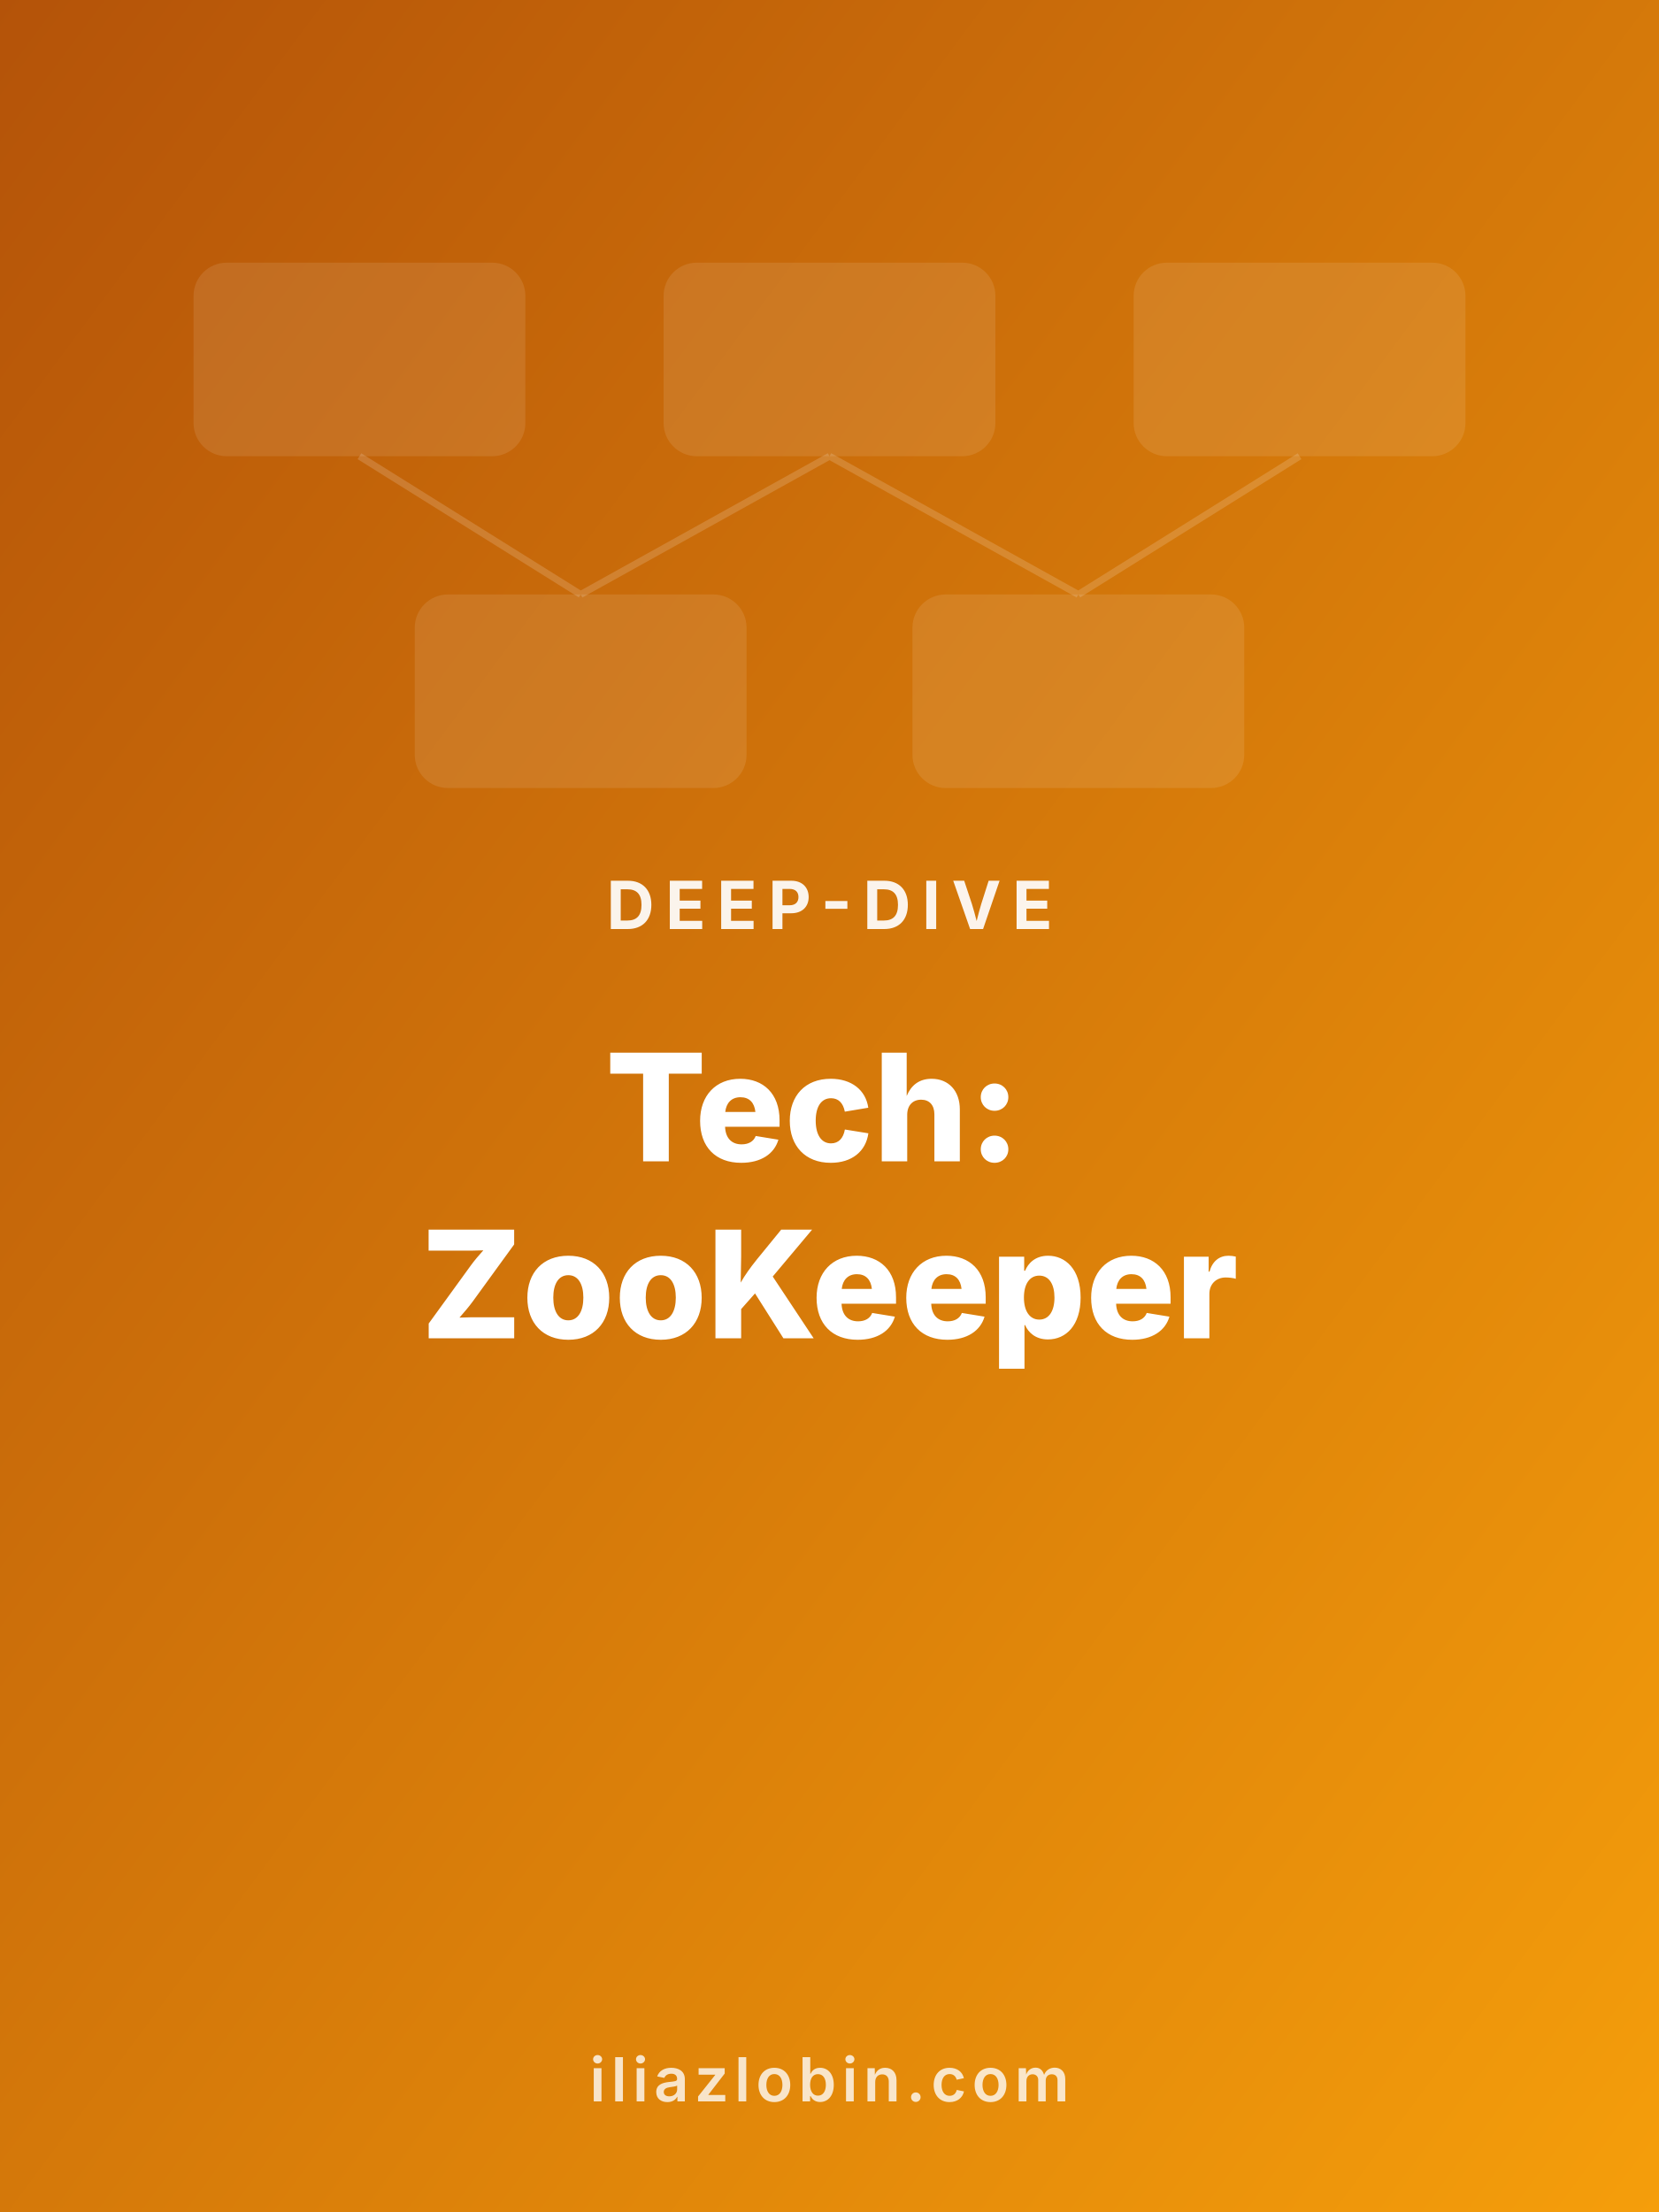
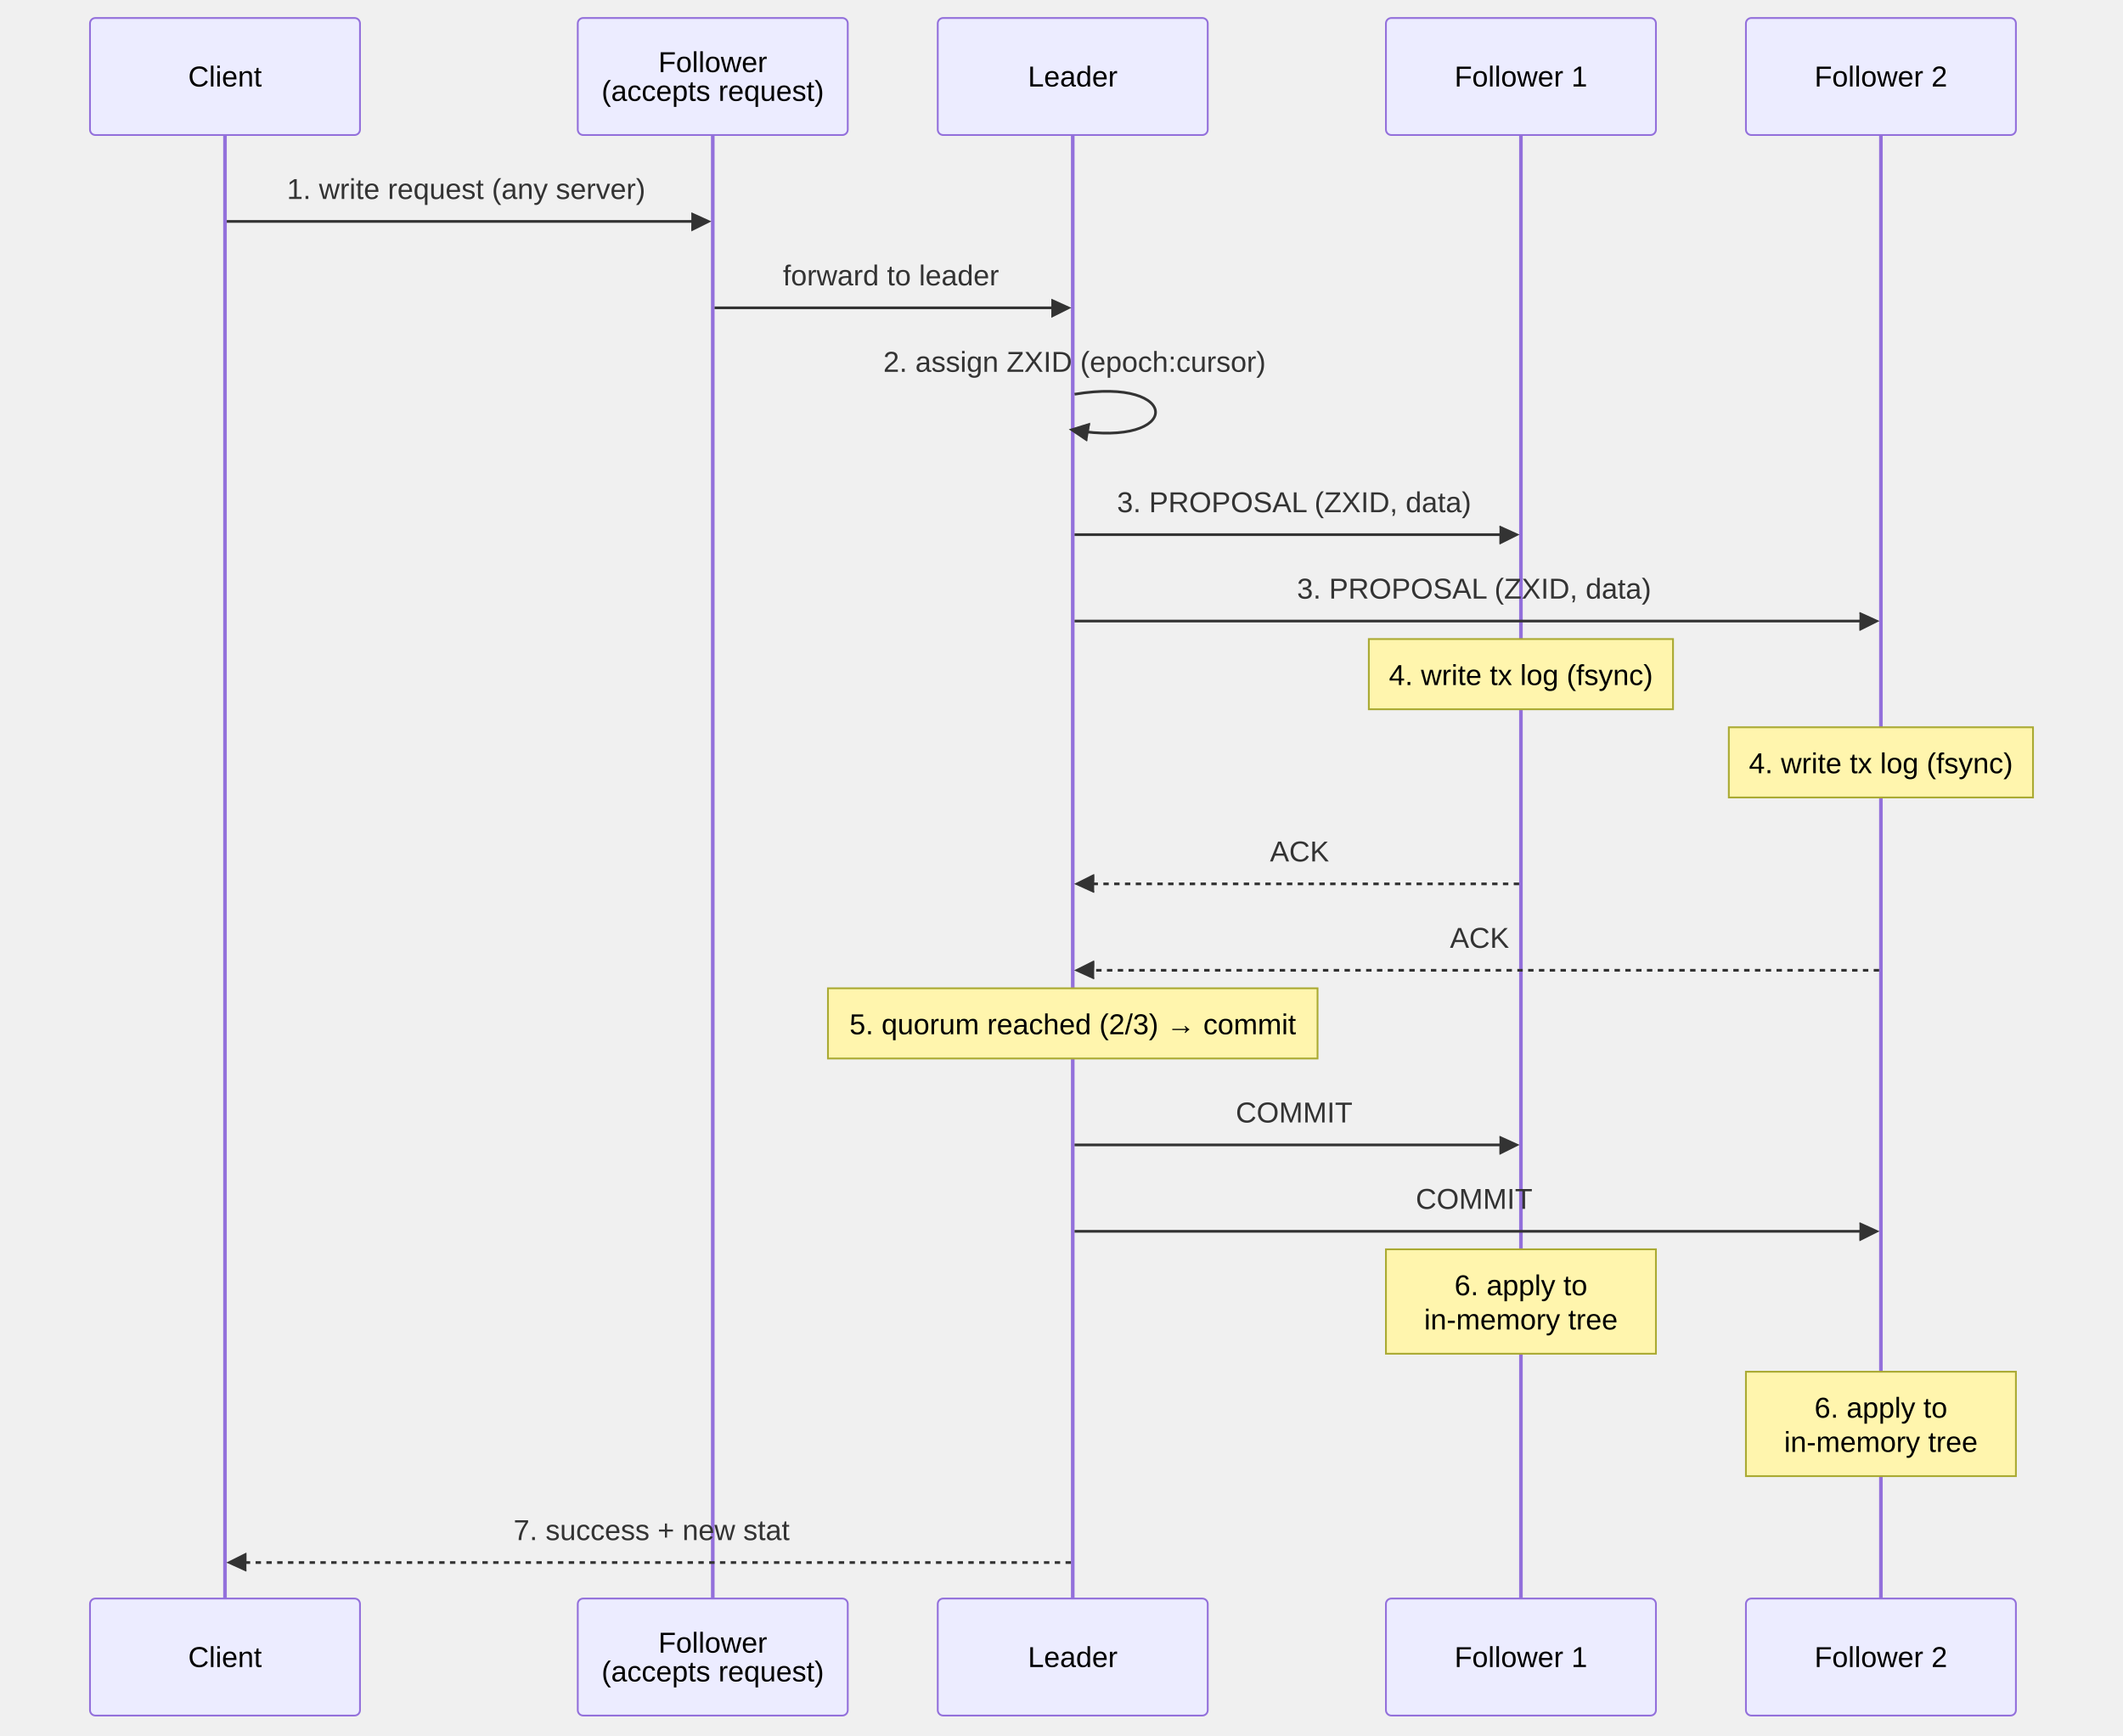
- <svg xmlns="http://www.w3.org/2000/svg" width="600" height="800" viewBox="0 0 600 800" role="img" aria-label="Tech: ZooKeeper">
+ <svg xmlns="http://www.w3.org/2000/svg" id="container" width="1179.5" height="964" viewBox="-50 -10 1179.5 964" role="graphics-document document" aria-roledescription="sequence">
+   <g>
+     <rect x="920" y="878" fill="#eaeaea" stroke="#666" width="150" height="65" name="F2" rx="3" ry="3" class="actor actor-bottom" />
+     <text x="995" y="910.5" dominant-baseline="central" alignment-baseline="central" class="actor actor-box" style="text-anchor: middle; font-size: 16px; font-weight: 400;">
+       <tspan x="995" dy="0">Follower 2</tspan>
+     </text>
+   </g>
+   <g>
+     <rect x="720" y="878" fill="#eaeaea" stroke="#666" width="150" height="65" name="F1" rx="3" ry="3" class="actor actor-bottom" />
+     <text x="795" y="910.5" dominant-baseline="central" alignment-baseline="central" class="actor actor-box" style="text-anchor: middle; font-size: 16px; font-weight: 400;">
+       <tspan x="795" dy="0">Follower 1</tspan>
+     </text>
+   </g>
+   <g>
+     <rect x="471" y="878" fill="#eaeaea" stroke="#666" width="150" height="65" name="L" rx="3" ry="3" class="actor actor-bottom" />
+     <text x="546" y="910.5" dominant-baseline="central" alignment-baseline="central" class="actor actor-box" style="text-anchor: middle; font-size: 16px; font-weight: 400;">
+       <tspan x="546" dy="0">Leader</tspan>
+     </text>
+   </g>
+   <g>
+     <rect x="271" y="878" fill="#eaeaea" stroke="#666" width="150" height="65" name="F" rx="3" ry="3" class="actor actor-bottom" />
+     <text x="346" y="910.5" dominant-baseline="central" alignment-baseline="central" class="actor actor-box" style="text-anchor: middle; font-size: 16px; font-weight: 400;">
+       <tspan x="346" dy="-8">Follower</tspan>
+     </text>
+     <text x="346" y="910.5" dominant-baseline="central" alignment-baseline="central" class="actor actor-box" style="text-anchor: middle; font-size: 16px; font-weight: 400;">
+       <tspan x="346" dy="8">(accepts request)</tspan>
+     </text>
+   </g>
+   <g>
+     <rect x="0" y="878" fill="#eaeaea" stroke="#666" width="150" height="65" name="C" rx="3" ry="3" class="actor actor-bottom" />
+     <text x="75" y="910.5" dominant-baseline="central" alignment-baseline="central" class="actor actor-box" style="text-anchor: middle; font-size: 16px; font-weight: 400;">
+       <tspan x="75" dy="0">Client</tspan>
+     </text>
+   </g>
+   <g>
+     <line id="actor4" x1="995" y1="65" x2="995" y2="878" class="actor-line 200" stroke-width="0.5px" stroke="#999" name="F2" data-et="life-line" data-id="F2" />
+     <g id="root-4" data-et="participant" data-type="participant" data-id="F2">
+       <rect x="920" y="0" fill="#eaeaea" stroke="#666" width="150" height="65" name="F2" rx="3" ry="3" class="actor actor-top" />
+       <text x="995" y="32.5" dominant-baseline="central" alignment-baseline="central" class="actor actor-box" style="text-anchor: middle; font-size: 16px; font-weight: 400;">
+         <tspan x="995" dy="0">Follower 2</tspan>
+       </text>
+     </g>
+   </g>
+   <g>
+     <line id="actor3" x1="795" y1="65" x2="795" y2="878" class="actor-line 200" stroke-width="0.5px" stroke="#999" name="F1" data-et="life-line" data-id="F1" />
+     <g id="root-3" data-et="participant" data-type="participant" data-id="F1">
+       <rect x="720" y="0" fill="#eaeaea" stroke="#666" width="150" height="65" name="F1" rx="3" ry="3" class="actor actor-top" />
+       <text x="795" y="32.5" dominant-baseline="central" alignment-baseline="central" class="actor actor-box" style="text-anchor: middle; font-size: 16px; font-weight: 400;">
+         <tspan x="795" dy="0">Follower 1</tspan>
+       </text>
+     </g>
+   </g>
+   <g>
+     <line id="actor2" x1="546" y1="65" x2="546" y2="878" class="actor-line 200" stroke-width="0.5px" stroke="#999" name="L" data-et="life-line" data-id="L" />
+     <g id="root-2" data-et="participant" data-type="participant" data-id="L">
+       <rect x="471" y="0" fill="#eaeaea" stroke="#666" width="150" height="65" name="L" rx="3" ry="3" class="actor actor-top" />
+       <text x="546" y="32.5" dominant-baseline="central" alignment-baseline="central" class="actor actor-box" style="text-anchor: middle; font-size: 16px; font-weight: 400;">
+         <tspan x="546" dy="0">Leader</tspan>
+       </text>
+     </g>
+   </g>
+   <g>
+     <line id="actor1" x1="346" y1="65" x2="346" y2="878" class="actor-line 200" stroke-width="0.5px" stroke="#999" name="F" data-et="life-line" data-id="F" />
+     <g id="root-1" data-et="participant" data-type="participant" data-id="F">
+       <rect x="271" y="0" fill="#eaeaea" stroke="#666" width="150" height="65" name="F" rx="3" ry="3" class="actor actor-top" />
+       <text x="346" y="32.5" dominant-baseline="central" alignment-baseline="central" class="actor actor-box" style="text-anchor: middle; font-size: 16px; font-weight: 400;">
+         <tspan x="346" dy="-8">Follower</tspan>
+       </text>
+       <text x="346" y="32.5" dominant-baseline="central" alignment-baseline="central" class="actor actor-box" style="text-anchor: middle; font-size: 16px; font-weight: 400;">
+         <tspan x="346" dy="8">(accepts request)</tspan>
+       </text>
+     </g>
+   </g>
+   <g>
+     <line id="actor0" x1="75" y1="65" x2="75" y2="878" class="actor-line 200" stroke-width="0.5px" stroke="#999" name="C" data-et="life-line" data-id="C" />
+     <g id="root-0" data-et="participant" data-type="participant" data-id="C">
+       <rect x="0" y="0" fill="#eaeaea" stroke="#666" width="150" height="65" name="C" rx="3" ry="3" class="actor actor-top" />
+       <text x="75" y="32.5" dominant-baseline="central" alignment-baseline="central" class="actor actor-box" style="text-anchor: middle; font-size: 16px; font-weight: 400;">
+         <tspan x="75" dy="0">Client</tspan>
+       </text>
+     </g>
+   </g>
+   <style>#container{font-family:"trebuchet ms",verdana,arial,sans-serif;font-size:16px;fill:#333;}@keyframes edge-animation-frame{from{stroke-dashoffset:0;}}@keyframes dash{to{stroke-dashoffset:0;}}#container .edge-animation-slow{stroke-dasharray:9,5!important;stroke-dashoffset:900;animation:dash 50s linear infinite;stroke-linecap:round;}#container .edge-animation-fast{stroke-dasharray:9,5!important;stroke-dashoffset:900;animation:dash 20s linear infinite;stroke-linecap:round;}#container .error-icon{fill:#552222;}#container .error-text{fill:#552222;stroke:#552222;}#container .edge-thickness-normal{stroke-width:1px;}#container .edge-thickness-thick{stroke-width:3.5px;}#container .edge-pattern-solid{stroke-dasharray:0;}#container .edge-thickness-invisible{stroke-width:0;fill:none;}#container .edge-pattern-dashed{stroke-dasharray:3;}#container .edge-pattern-dotted{stroke-dasharray:2;}#container .marker{fill:#333333;stroke:#333333;}#container .marker.cross{stroke:#333333;}#container svg{font-family:"trebuchet ms",verdana,arial,sans-serif;font-size:16px;}#container p{margin:0;}#container .actor{stroke:#9370DB;fill:#ECECFF;stroke-width:1;}#container rect.actor.outer-path[data-look="neo"]{filter:drop-shadow(1px 2px 2px rgba(185, 185, 185, 1));}#container rect.note[data-look="neo"]{stroke:#aaaa33;fill:#fff5ad;filter:drop-shadow(1px 2px 2px rgba(185, 185, 185, 1));}#container text.actor&gt;tspan{fill:black;stroke:none;}#container .actor-line{stroke:#9370DB;}#container .innerArc{stroke-width:1.5;stroke-dasharray:none;}#container .messageLine0{stroke-width:1.5;stroke-dasharray:none;stroke:#333;}#container .messageLine1{stroke-width:1.5;stroke-dasharray:2,2;stroke:#333;}#container [id$="-arrowhead"] path{fill:#333;stroke:#333;}#container .sequenceNumber{fill:white;}#container [id$="-sequencenumber"]{fill:#333;}#container [id$="-crosshead"] path{fill:#333;stroke:#333;}#container .messageText{fill:#333;stroke:none;}#container .labelBox{stroke:#9370DB;fill:#ECECFF;filter:none;}#container .labelText,#container .labelText&gt;tspan{fill:black;stroke:none;}#container .loopText,#container .loopText&gt;tspan{fill:black;stroke:none;}#container .sectionTitle,#container .sectionTitle&gt;tspan{fill:black;stroke:none;}#container .loopLine{stroke-width:2px;stroke-dasharray:2,2;stroke:#9370DB;fill:#9370DB;}#container .note{stroke:#aaaa33;fill:#fff5ad;}#container .noteText,#container .noteText&gt;tspan{fill:black;stroke:none;font-weight:normal;}#container .activation0{fill:#f4f4f4;stroke:#666;}#container .activation1{fill:#f4f4f4;stroke:#666;}#container .activation2{fill:#f4f4f4;stroke:#666;}#container .actorPopupMenu{position:absolute;}#container .actorPopupMenuPanel{position:absolute;fill:#ECECFF;box-shadow:0px 8px 16px 0px rgba(0,0,0,0.2);filter:drop-shadow(3px 5px 2px rgb(0 0 0 / 0.4));}#container .actor-man circle,#container line{fill:#ECECFF;stroke-width:2px;}#container g rect.rect{filter:drop-shadow(1px 2px 2px rgba(185, 185, 185, 1));stroke:#9370DB;}#container .node .neo-node{stroke:#9370DB;}#container [data-look="neo"].node rect,#container [data-look="neo"].cluster rect,#container [data-look="neo"].node polygon{stroke:#9370DB;filter:drop-shadow(1px 2px 2px rgba(185, 185, 185, 1));}#container [data-look="neo"].node path{stroke:#9370DB;stroke-width:1px;}#container [data-look="neo"].node .outer-path{filter:drop-shadow(1px 2px 2px rgba(185, 185, 185, 1));}#container [data-look="neo"].node .neo-line path{stroke:#9370DB;filter:none;}#container [data-look="neo"].node circle{stroke:#9370DB;filter:drop-shadow(1px 2px 2px rgba(185, 185, 185, 1));}#container [data-look="neo"].node circle .state-start{fill:#000000;}#container [data-look="neo"].icon-shape .icon{fill:#9370DB;filter:drop-shadow(1px 2px 2px rgba(185, 185, 185, 1));}#container [data-look="neo"].icon-shape .icon-neo path{stroke:#9370DB;filter:drop-shadow(1px 2px 2px rgba(185, 185, 185, 1));}#container :root{--mermaid-font-family:"trebuchet ms",verdana,arial,sans-serif;}</style>
+   <g />
  <defs>
-     <linearGradient id="bg" x1="0" y1="0" x2="1" y2="1">
-       <stop offset="0" stop-color="#b45309" />
-       <stop offset="1" stop-color="#f59e0b" />
-     </linearGradient>
+     <symbol id="container-computer" width="24" height="24">
+       <path transform="scale(.5)" d="M2 2v13h20v-13h-20zm18 11h-16v-9h16v9zm-10.228 6l.466-1h3.524l.467 1h-4.457zm14.228 3h-24l2-6h2.104l-1.33 4h18.45l-1.297-4h2.073l2 6zm-5-10h-14v-7h14v7z" />
+     </symbol>
  </defs>
-   <rect width="600" height="800" fill="url(#bg)" />
-   <rect x="70" y="95" width="120" height="70" rx="12" fill="#ffffff" opacity="0.10" />
-   <rect x="240" y="95" width="120" height="70" rx="12" fill="#ffffff" opacity="0.10" />
-   <rect x="410" y="95" width="120" height="70" rx="12" fill="#ffffff" opacity="0.10" />
-   <rect x="150" y="215" width="120" height="70" rx="12" fill="#ffffff" opacity="0.10" />
-   <rect x="330" y="215" width="120" height="70" rx="12" fill="#ffffff" opacity="0.10" />
-   <g stroke="#ffffff" stroke-width="2.5" opacity="0.16" fill="none">
-     <path d="M130 165 L210 215" />
-     <path d="M300 165 L210 215" />
-     <path d="M300 165 L390 215" />
-     <path d="M470 165 L390 215" />
+   <defs>
+     <symbol id="container-database" fill-rule="evenodd" clip-rule="evenodd">
+       <path transform="scale(.5)" d="M12.258.001l.256.004.255.005.253.008.251.01.249.012.247.015.246.016.242.019.241.02.239.023.236.024.233.027.231.028.229.031.225.032.223.034.22.036.217.038.214.04.211.041.208.043.205.045.201.046.198.048.194.05.191.051.187.053.183.054.18.056.175.057.172.059.168.06.163.061.16.063.155.064.15.066.074.033.073.033.071.034.07.034.069.035.068.035.067.035.066.035.064.036.064.036.062.036.06.036.06.037.058.037.058.037.055.038.055.038.053.038.052.038.051.039.05.039.048.039.047.039.045.04.044.04.043.04.041.04.04.041.039.041.037.041.036.041.034.041.033.042.032.042.03.042.029.042.027.042.026.043.024.043.023.043.021.043.02.043.018.044.017.043.015.044.013.044.012.044.011.045.009.044.007.045.006.045.004.045.002.045.001.045v17l-.001.045-.002.045-.004.045-.006.045-.007.045-.009.044-.011.045-.012.044-.013.044-.015.044-.017.043-.018.044-.02.043-.021.043-.023.043-.024.043-.026.043-.027.042-.029.042-.03.042-.032.042-.033.042-.034.041-.036.041-.037.041-.039.041-.04.041-.041.04-.043.04-.044.04-.045.04-.047.039-.048.039-.05.039-.051.039-.052.038-.053.038-.055.038-.055.038-.058.037-.058.037-.06.037-.06.036-.062.036-.064.036-.064.036-.066.035-.067.035-.068.035-.069.035-.07.034-.071.034-.073.033-.074.033-.15.066-.155.064-.16.063-.163.061-.168.06-.172.059-.175.057-.18.056-.183.054-.187.053-.191.051-.194.05-.198.048-.201.046-.205.045-.208.043-.211.041-.214.04-.217.038-.22.036-.223.034-.225.032-.229.031-.231.028-.233.027-.236.024-.239.023-.241.02-.242.019-.246.016-.247.015-.249.012-.251.01-.253.008-.255.005-.256.004-.258.001-.258-.001-.256-.004-.255-.005-.253-.008-.251-.01-.249-.012-.247-.015-.245-.016-.243-.019-.241-.02-.238-.023-.236-.024-.234-.027-.231-.028-.228-.031-.226-.032-.223-.034-.22-.036-.217-.038-.214-.04-.211-.041-.208-.043-.204-.045-.201-.046-.198-.048-.195-.05-.19-.051-.187-.053-.184-.054-.179-.056-.176-.057-.172-.059-.167-.06-.164-.061-.159-.063-.155-.064-.151-.066-.074-.033-.072-.033-.072-.034-.07-.034-.069-.035-.068-.035-.067-.035-.066-.035-.064-.036-.063-.036-.062-.036-.061-.036-.06-.037-.058-.037-.057-.037-.056-.038-.055-.038-.053-.038-.052-.038-.051-.039-.049-.039-.049-.039-.046-.039-.046-.04-.044-.04-.043-.04-.041-.04-.04-.041-.039-.041-.037-.041-.036-.041-.034-.041-.033-.042-.032-.042-.03-.042-.029-.042-.027-.042-.026-.043-.024-.043-.023-.043-.021-.043-.02-.043-.018-.044-.017-.043-.015-.044-.013-.044-.012-.044-.011-.045-.009-.044-.007-.045-.006-.045-.004-.045-.002-.045-.001-.045v-17l.001-.045.002-.045.004-.045.006-.045.007-.045.009-.044.011-.045.012-.044.013-.044.015-.044.017-.043.018-.044.02-.043.021-.043.023-.043.024-.043.026-.043.027-.042.029-.042.03-.042.032-.042.033-.042.034-.041.036-.041.037-.041.039-.041.04-.041.041-.04.043-.04.044-.04.046-.04.046-.039.049-.039.049-.039.051-.039.052-.038.053-.038.055-.038.056-.038.057-.037.058-.037.06-.037.061-.036.062-.036.063-.036.064-.036.066-.035.067-.035.068-.035.069-.035.07-.034.072-.034.072-.033.074-.033.151-.066.155-.064.159-.063.164-.061.167-.06.172-.059.176-.057.179-.056.184-.054.187-.053.19-.051.195-.05.198-.048.201-.046.204-.045.208-.043.211-.041.214-.04.217-.038.22-.036.223-.034.226-.032.228-.031.231-.028.234-.027.236-.024.238-.023.241-.02.243-.019.245-.016.247-.015.249-.012.251-.01.253-.008.255-.005.256-.004.258-.001.258.001zm-9.258 20.499v.01l.001.021.003.021.004.022.005.021.006.022.007.022.009.023.01.022.011.023.012.023.013.023.015.023.016.024.017.023.018.024.019.024.021.024.022.025.023.024.024.025.052.049.056.05.061.051.066.051.07.051.075.051.079.052.084.052.088.052.092.052.097.052.102.051.105.052.11.052.114.051.119.051.123.051.127.05.131.05.135.05.139.048.144.049.147.047.152.047.155.047.16.045.163.045.167.043.171.043.176.041.178.041.183.039.187.039.19.037.194.035.197.035.202.033.204.031.209.03.212.029.216.027.219.025.222.024.226.021.23.02.233.018.236.016.24.015.243.012.246.01.249.008.253.005.256.004.259.001.26-.001.257-.004.254-.005.25-.008.247-.011.244-.012.241-.014.237-.016.233-.018.231-.021.226-.021.224-.024.22-.026.216-.027.212-.028.21-.031.205-.031.202-.034.198-.034.194-.036.191-.037.187-.039.183-.04.179-.04.175-.042.172-.043.168-.044.163-.045.16-.046.155-.046.152-.047.148-.048.143-.049.139-.049.136-.05.131-.05.126-.05.123-.051.118-.052.114-.051.11-.052.106-.052.101-.052.096-.052.092-.052.088-.053.083-.051.079-.052.074-.052.07-.051.065-.051.06-.051.056-.05.051-.05.023-.024.023-.025.021-.024.02-.024.019-.024.018-.024.017-.024.015-.023.014-.024.013-.023.012-.023.01-.023.01-.022.008-.022.006-.022.006-.022.004-.022.004-.021.001-.021.001-.021v-4.127l-.077.055-.08.053-.083.054-.085.053-.087.052-.09.052-.093.051-.095.05-.097.05-.1.049-.102.049-.105.048-.106.047-.109.047-.111.046-.114.045-.115.045-.118.044-.12.043-.122.042-.124.042-.126.041-.128.04-.13.04-.132.038-.134.038-.135.037-.138.037-.139.035-.142.035-.143.034-.144.033-.147.032-.148.031-.15.03-.151.03-.153.029-.154.027-.156.027-.158.026-.159.025-.161.024-.162.023-.163.022-.165.021-.166.02-.167.019-.169.018-.169.017-.171.016-.173.015-.173.014-.175.013-.175.012-.177.011-.178.01-.179.008-.179.008-.181.006-.182.005-.182.004-.184.003-.184.002h-.37l-.184-.002-.184-.003-.182-.004-.182-.005-.181-.006-.179-.008-.179-.008-.178-.01-.176-.011-.176-.012-.175-.013-.173-.014-.172-.015-.171-.016-.17-.017-.169-.018-.167-.019-.166-.02-.165-.021-.163-.022-.162-.023-.161-.024-.159-.025-.157-.026-.156-.027-.155-.027-.153-.029-.151-.03-.15-.03-.148-.031-.146-.032-.145-.033-.143-.034-.141-.035-.14-.035-.137-.037-.136-.037-.134-.038-.132-.038-.13-.04-.128-.04-.126-.041-.124-.042-.122-.042-.12-.044-.117-.043-.116-.045-.113-.045-.112-.046-.109-.047-.106-.047-.105-.048-.102-.049-.1-.049-.097-.05-.095-.05-.093-.052-.09-.051-.087-.052-.085-.053-.083-.054-.08-.054-.077-.054v4.127zm0-5.654v.011l.001.021.003.021.004.021.005.022.006.022.007.022.009.022.01.022.011.023.012.023.013.023.015.024.016.023.017.024.018.024.019.024.021.024.022.024.023.025.024.024.052.05.056.05.061.05.066.051.07.051.075.052.079.051.084.052.088.052.092.052.097.052.102.052.105.052.11.051.114.051.119.052.123.05.127.051.131.05.135.049.139.049.144.048.147.048.152.047.155.046.16.045.163.045.167.044.171.042.176.042.178.04.183.04.187.038.19.037.194.036.197.034.202.033.204.032.209.03.212.028.216.027.219.025.222.024.226.022.23.02.233.018.236.016.24.014.243.012.246.01.249.008.253.006.256.003.259.001.26-.001.257-.003.254-.006.25-.008.247-.01.244-.012.241-.015.237-.016.233-.018.231-.02.226-.022.224-.024.22-.025.216-.027.212-.029.21-.03.205-.032.202-.033.198-.035.194-.036.191-.037.187-.039.183-.039.179-.041.175-.042.172-.043.168-.044.163-.045.16-.045.155-.047.152-.047.148-.048.143-.048.139-.05.136-.049.131-.05.126-.051.123-.051.118-.051.114-.052.11-.052.106-.052.101-.052.096-.052.092-.052.088-.052.083-.052.079-.052.074-.051.07-.052.065-.051.06-.05.056-.051.051-.049.023-.025.023-.024.021-.025.02-.024.019-.024.018-.024.017-.024.015-.023.014-.023.013-.024.012-.022.01-.023.01-.023.008-.022.006-.022.006-.022.004-.021.004-.022.001-.021.001-.021v-4.139l-.077.054-.08.054-.083.054-.085.052-.087.053-.09.051-.093.051-.095.051-.097.05-.1.049-.102.049-.105.048-.106.047-.109.047-.111.046-.114.045-.115.044-.118.044-.12.044-.122.042-.124.042-.126.041-.128.04-.13.039-.132.039-.134.038-.135.037-.138.036-.139.036-.142.035-.143.033-.144.033-.147.033-.148.031-.15.03-.151.03-.153.028-.154.028-.156.027-.158.026-.159.025-.161.024-.162.023-.163.022-.165.021-.166.02-.167.019-.169.018-.169.017-.171.016-.173.015-.173.014-.175.013-.175.012-.177.011-.178.009-.179.009-.179.007-.181.007-.182.005-.182.004-.184.003-.184.002h-.37l-.184-.002-.184-.003-.182-.004-.182-.005-.181-.007-.179-.007-.179-.009-.178-.009-.176-.011-.176-.012-.175-.013-.173-.014-.172-.015-.171-.016-.17-.017-.169-.018-.167-.019-.166-.02-.165-.021-.163-.022-.162-.023-.161-.024-.159-.025-.157-.026-.156-.027-.155-.028-.153-.028-.151-.03-.15-.03-.148-.031-.146-.033-.145-.033-.143-.033-.141-.035-.14-.036-.137-.036-.136-.037-.134-.038-.132-.039-.13-.039-.128-.04-.126-.041-.124-.042-.122-.043-.12-.043-.117-.044-.116-.044-.113-.046-.112-.046-.109-.046-.106-.047-.105-.048-.102-.049-.1-.049-.097-.05-.095-.051-.093-.051-.09-.051-.087-.053-.085-.052-.083-.054-.08-.054-.077-.054v4.139zm0-5.666v.011l.001.02.003.022.004.021.005.022.006.021.007.022.009.023.01.022.011.023.012.023.013.023.015.023.016.024.017.024.018.023.019.024.021.025.022.024.023.024.024.025.052.05.056.05.061.05.066.051.07.051.075.052.079.051.084.052.088.052.092.052.097.052.102.052.105.051.11.052.114.051.119.051.123.051.127.05.131.05.135.05.139.049.144.048.147.048.152.047.155.046.16.045.163.045.167.043.171.043.176.042.178.04.183.04.187.038.19.037.194.036.197.034.202.033.204.032.209.03.212.028.216.027.219.025.222.024.226.021.23.02.233.018.236.017.24.014.243.012.246.01.249.008.253.006.256.003.259.001.26-.001.257-.003.254-.006.25-.008.247-.01.244-.013.241-.014.237-.016.233-.018.231-.02.226-.022.224-.024.22-.025.216-.027.212-.029.21-.03.205-.032.202-.033.198-.035.194-.036.191-.037.187-.039.183-.039.179-.041.175-.042.172-.043.168-.044.163-.045.16-.045.155-.047.152-.047.148-.048.143-.049.139-.049.136-.049.131-.051.126-.05.123-.051.118-.052.114-.051.11-.052.106-.052.101-.052.096-.052.092-.052.088-.052.083-.052.079-.052.074-.052.07-.051.065-.051.06-.051.056-.05.051-.049.023-.025.023-.025.021-.024.02-.024.019-.024.018-.024.017-.024.015-.023.014-.024.013-.023.012-.023.01-.022.01-.023.008-.022.006-.022.006-.022.004-.022.004-.021.001-.021.001-.021v-4.153l-.077.054-.08.054-.083.053-.085.053-.087.053-.09.051-.093.051-.095.051-.097.05-.1.049-.102.048-.105.048-.106.048-.109.046-.111.046-.114.046-.115.044-.118.044-.12.043-.122.043-.124.042-.126.041-.128.04-.13.039-.132.039-.134.038-.135.037-.138.036-.139.036-.142.034-.143.034-.144.033-.147.032-.148.032-.15.03-.151.03-.153.028-.154.028-.156.027-.158.026-.159.024-.161.024-.162.023-.163.023-.165.021-.166.02-.167.019-.169.018-.169.017-.171.016-.173.015-.173.014-.175.013-.175.012-.177.01-.178.01-.179.009-.179.007-.181.006-.182.006-.182.004-.184.003-.184.001-.185.001-.185-.001-.184-.001-.184-.003-.182-.004-.182-.006-.181-.006-.179-.007-.179-.009-.178-.01-.176-.01-.176-.012-.175-.013-.173-.014-.172-.015-.171-.016-.17-.017-.169-.018-.167-.019-.166-.02-.165-.021-.163-.023-.162-.023-.161-.024-.159-.024-.157-.026-.156-.027-.155-.028-.153-.028-.151-.03-.15-.03-.148-.032-.146-.032-.145-.033-.143-.034-.141-.034-.14-.036-.137-.036-.136-.037-.134-.038-.132-.039-.13-.039-.128-.041-.126-.041-.124-.041-.122-.043-.12-.043-.117-.044-.116-.044-.113-.046-.112-.046-.109-.046-.106-.048-.105-.048-.102-.048-.1-.05-.097-.049-.095-.051-.093-.051-.09-.052-.087-.052-.085-.053-.083-.053-.08-.054-.077-.054v4.153zm8.74-8.179l-.257.004-.254.005-.25.008-.247.011-.244.012-.241.014-.237.016-.233.018-.231.021-.226.022-.224.023-.22.026-.216.027-.212.028-.21.031-.205.032-.202.033-.198.034-.194.036-.191.038-.187.038-.183.04-.179.041-.175.042-.172.043-.168.043-.163.045-.16.046-.155.046-.152.048-.148.048-.143.048-.139.049-.136.05-.131.05-.126.051-.123.051-.118.051-.114.052-.11.052-.106.052-.101.052-.096.052-.092.052-.088.052-.083.052-.079.052-.074.051-.07.052-.065.051-.06.05-.056.05-.051.05-.023.025-.023.024-.021.024-.02.025-.019.024-.018.024-.017.023-.015.024-.014.023-.013.023-.012.023-.01.023-.01.022-.008.022-.006.023-.006.021-.004.022-.004.021-.001.021-.001.021.001.021.001.021.004.021.004.022.006.021.006.023.008.022.01.022.01.023.012.023.013.023.014.023.015.024.017.023.018.024.019.024.02.025.021.024.023.024.023.025.051.05.056.05.06.05.065.051.07.052.074.051.079.052.083.052.088.052.092.052.096.052.101.052.106.052.11.052.114.052.118.051.123.051.126.051.131.05.136.05.139.049.143.048.148.048.152.048.155.046.16.046.163.045.168.043.172.043.175.042.179.041.183.04.187.038.191.038.194.036.198.034.202.033.205.032.21.031.212.028.216.027.22.026.224.023.226.022.231.021.233.018.237.016.241.014.244.012.247.011.25.008.254.005.257.004.26.001.26-.001.257-.004.254-.005.25-.008.247-.011.244-.012.241-.014.237-.016.233-.018.231-.021.226-.022.224-.023.22-.026.216-.027.212-.028.21-.031.205-.032.202-.033.198-.034.194-.036.191-.038.187-.038.183-.04.179-.041.175-.042.172-.043.168-.043.163-.045.16-.046.155-.046.152-.048.148-.048.143-.048.139-.049.136-.05.131-.05.126-.051.123-.051.118-.051.114-.052.11-.052.106-.052.101-.052.096-.052.092-.052.088-.052.083-.052.079-.052.074-.051.07-.052.065-.051.06-.05.056-.05.051-.05.023-.025.023-.024.021-.024.02-.025.019-.024.018-.024.017-.023.015-.024.014-.023.013-.023.012-.023.01-.023.01-.022.008-.022.006-.023.006-.021.004-.022.004-.021.001-.021.001-.021-.001-.021-.001-.021-.004-.021-.004-.022-.006-.021-.006-.023-.008-.022-.01-.022-.01-.023-.012-.023-.013-.023-.014-.023-.015-.024-.017-.023-.018-.024-.019-.024-.02-.025-.021-.024-.023-.024-.023-.025-.051-.05-.056-.05-.06-.05-.065-.051-.07-.052-.074-.051-.079-.052-.083-.052-.088-.052-.092-.052-.096-.052-.101-.052-.106-.052-.11-.052-.114-.052-.118-.051-.123-.051-.126-.051-.131-.05-.136-.05-.139-.049-.143-.048-.148-.048-.152-.048-.155-.046-.16-.046-.163-.045-.168-.043-.172-.043-.175-.042-.179-.041-.183-.04-.187-.038-.191-.038-.194-.036-.198-.034-.202-.033-.205-.032-.21-.031-.212-.028-.216-.027-.22-.026-.224-.023-.226-.022-.231-.021-.233-.018-.237-.016-.241-.014-.244-.012-.247-.011-.25-.008-.254-.005-.257-.004-.26-.001-.26.001z" />
+     </symbol>
+   </defs>
+   <defs>
+     <symbol id="container-clock" width="24" height="24">
+       <path transform="scale(.5)" d="M12 2c5.514 0 10 4.486 10 10s-4.486 10-10 10-10-4.486-10-10 4.486-10 10-10zm0-2c-6.627 0-12 5.373-12 12s5.373 12 12 12 12-5.373 12-12-5.373-12-12-12zm5.848 12.459c.202.038.202.333.001.372-1.907.361-6.045 1.111-6.547 1.111-.719 0-1.301-.582-1.301-1.301 0-.512.77-5.447 1.125-7.445.034-.192.312-.181.343.014l.985 6.238 5.394 1.011z" />
+     </symbol>
+   </defs>
+   <defs>
+     <marker id="container-arrowhead" refX="7.9" refY="5" markerUnits="userSpaceOnUse" markerWidth="12" markerHeight="12" orient="auto-start-reverse">
+       <path d="M -1 0 L 10 5 L 0 10 z" />
+     </marker>
+   </defs>
+   <defs>
+     <marker id="container-crosshead" markerWidth="15" markerHeight="8" orient="auto" refX="4" refY="4.5">
+       <path fill="none" stroke="#000000" stroke-width="1pt" d="M 1,2 L 6,7 M 6,2 L 1,7" style="stroke-dasharray: 0, 0;" />
+     </marker>
+   </defs>
+   <defs>
+     <marker id="container-filled-head" refX="15.5" refY="7" markerWidth="20" markerHeight="28" orient="auto">
+       <path d="M 18,7 L9,13 L14,7 L9,1 Z" />
+     </marker>
+   </defs>
+   <defs>
+     <marker id="container-sequencenumber" refX="15" refY="15" markerWidth="60" markerHeight="40" orient="auto">
+       <circle cx="15" cy="15" r="6" />
+     </marker>
+   </defs>
+   <defs>
+     <marker id="container-solidTopArrowHead" refX="7.9" refY="7.25" markerUnits="userSpaceOnUse" markerWidth="12" markerHeight="12" orient="auto-start-reverse">
+       <path d="M 0 0 L 10 8 L 0 8 z" />
+     </marker>
+   </defs>
+   <defs>
+     <marker id="container-solidBottomArrowHead" refX="7.9" refY="0.75" markerUnits="userSpaceOnUse" markerWidth="12" markerHeight="12" orient="auto-start-reverse">
+       <path d="M 0 0 L 10 0 L 0 8 z" />
+     </marker>
+   </defs>
+   <defs>
+     <marker id="container-stickTopArrowHead" refX="7.5" refY="7" markerUnits="userSpaceOnUse" markerWidth="12" markerHeight="12" orient="auto-start-reverse">
+       <path d="M 0 0 L 7 7" stroke="black" stroke-width="1.5" fill="none" />
+     </marker>
+   </defs>
+   <defs>
+     <marker id="container-stickBottomArrowHead" refX="7.5" refY="0" markerUnits="userSpaceOnUse" markerWidth="12" markerHeight="12" orient="auto-start-reverse">
+       <path d="M 0 7 L 7 0" stroke="black" stroke-width="1.5" fill="none" />
+     </marker>
+   </defs>
+   <g data-et="note" data-id="i5">
+     <rect x="710.5" y="345" fill="#EDF2AE" stroke="#666" width="169" height="39" class="note" />
+     <text x="795" y="350" text-anchor="middle" dominant-baseline="middle" alignment-baseline="middle" class="noteText" dy="1em" style="font-size: 16px; font-weight: 400;">
+       <tspan x="795">4. write tx log (fsync)</tspan>
+     </text>
  </g>
-   <text x="300" y="336" text-anchor="middle" font-family="Inter, -apple-system, Segoe UI, Roboto, Helvetica, Arial, sans-serif" font-size="24" font-weight="700" letter-spacing="4" fill="#ffffff" opacity="0.92">DEEP-DIVE</text>
-   <text text-anchor="middle" font-family="Inter, -apple-system, Segoe UI, Roboto, Helvetica, Arial, sans-serif" font-size="54" font-weight="800" fill="#ffffff">
-     <tspan x="300" y="420">Tech:</tspan>
-     <tspan x="300" y="484">ZooKeeper</tspan>
-   </text>
-   <text x="300" y="760" text-anchor="middle" font-family="Inter, -apple-system, Segoe UI, Roboto, Helvetica, Arial, sans-serif" font-size="22" font-weight="600" letter-spacing="2" fill="#ffffff" opacity="0.78">iliazlobin.com</text>
+   <g data-et="note" data-id="i6">
+     <rect x="910.5" y="394" fill="#EDF2AE" stroke="#666" width="169" height="39" class="note" />
+     <text x="995" y="399" text-anchor="middle" dominant-baseline="middle" alignment-baseline="middle" class="noteText" dy="1em" style="font-size: 16px; font-weight: 400;">
+       <tspan x="995">4. write tx log (fsync)</tspan>
+     </text>
+   </g>
+   <g data-et="note" data-id="i9">
+     <rect x="410" y="539" fill="#EDF2AE" stroke="#666" width="272" height="39" class="note" />
+     <text x="546" y="544" text-anchor="middle" dominant-baseline="middle" alignment-baseline="middle" class="noteText" dy="1em" style="font-size: 16px; font-weight: 400;">
+       <tspan x="546">5. quorum reached (2/3) → commit</tspan>
+     </text>
+   </g>
+   <g data-et="note" data-id="i12">
+     <rect x="720" y="684" fill="#EDF2AE" stroke="#666" width="150" height="58" class="note" />
+     <text x="795" y="689" text-anchor="middle" dominant-baseline="middle" alignment-baseline="middle" class="noteText" dy="1em" style="font-size: 16px; font-weight: 400;">
+       <tspan x="795">6. apply to</tspan>
+     </text>
+     <text x="795" y="708" text-anchor="middle" dominant-baseline="middle" alignment-baseline="middle" class="noteText" dy="1em" style="font-size: 16px; font-weight: 400;">
+       <tspan x="795">in-memory tree</tspan>
+     </text>
+   </g>
+   <g data-et="note" data-id="i13">
+     <rect x="920" y="752" fill="#EDF2AE" stroke="#666" width="150" height="58" class="note" />
+     <text x="995" y="757" text-anchor="middle" dominant-baseline="middle" alignment-baseline="middle" class="noteText" dy="1em" style="font-size: 16px; font-weight: 400;">
+       <tspan x="995">6. apply to</tspan>
+     </text>
+     <text x="995" y="776" text-anchor="middle" dominant-baseline="middle" alignment-baseline="middle" class="noteText" dy="1em" style="font-size: 16px; font-weight: 400;">
+       <tspan x="995">in-memory tree</tspan>
+     </text>
+   </g>
+   <text x="209" y="80" text-anchor="middle" dominant-baseline="middle" alignment-baseline="middle" class="messageText" dy="1em" style="font-size: 16px; font-weight: 400;">1. write request (any server)</text>
+   <line x1="76" y1="113" x2="342" y2="113" class="messageLine0" data-et="message" data-id="i0" data-from="C" data-to="F" stroke-width="2" stroke="none" marker-end="url(#container-arrowhead)" style="fill: none;" />
+   <text x="445" y="128" text-anchor="middle" dominant-baseline="middle" alignment-baseline="middle" class="messageText" dy="1em" style="font-size: 16px; font-weight: 400;">forward to leader</text>
+   <line x1="347" y1="161" x2="542" y2="161" class="messageLine0" data-et="message" data-id="i1" data-from="F" data-to="L" stroke-width="2" stroke="none" marker-end="url(#container-arrowhead)" style="fill: none;" />
+   <text x="547" y="176" text-anchor="middle" dominant-baseline="middle" alignment-baseline="middle" class="messageText" dy="1em" style="font-size: 16px; font-weight: 400;">2. assign ZXID (epoch:cursor)</text>
+   <path d="M 547,209 C 607,199 607,239 547,229" class="messageLine0" data-et="message" data-id="i2" data-from="L" data-to="L" stroke-width="2" stroke="none" marker-end="url(#container-arrowhead)" style="fill: none;" />
+   <text x="669" y="254" text-anchor="middle" dominant-baseline="middle" alignment-baseline="middle" class="messageText" dy="1em" style="font-size: 16px; font-weight: 400;">3. PROPOSAL (ZXID, data)</text>
+   <line x1="547" y1="287" x2="791" y2="287" class="messageLine0" data-et="message" data-id="i3" data-from="L" data-to="F1" stroke-width="2" stroke="none" marker-end="url(#container-arrowhead)" style="fill: none;" />
+   <text x="769" y="302" text-anchor="middle" dominant-baseline="middle" alignment-baseline="middle" class="messageText" dy="1em" style="font-size: 16px; font-weight: 400;">3. PROPOSAL (ZXID, data)</text>
+   <line x1="547" y1="335" x2="991" y2="335" class="messageLine0" data-et="message" data-id="i4" data-from="L" data-to="F2" stroke-width="2" stroke="none" marker-end="url(#container-arrowhead)" style="fill: none;" />
+   <text x="672" y="448" text-anchor="middle" dominant-baseline="middle" alignment-baseline="middle" class="messageText" dy="1em" style="font-size: 16px; font-weight: 400;">ACK</text>
+   <line x1="794" y1="481" x2="550" y2="481" class="messageLine1" data-et="message" data-id="i7" data-from="F1" data-to="L" stroke-width="2" stroke="none" marker-end="url(#container-arrowhead)" style="stroke-dasharray: 3, 3; fill: none;" />
+   <text x="772" y="496" text-anchor="middle" dominant-baseline="middle" alignment-baseline="middle" class="messageText" dy="1em" style="font-size: 16px; font-weight: 400;">ACK</text>
+   <line x1="994" y1="529" x2="550" y2="529" class="messageLine1" data-et="message" data-id="i8" data-from="F2" data-to="L" stroke-width="2" stroke="none" marker-end="url(#container-arrowhead)" style="stroke-dasharray: 3, 3; fill: none;" />
+   <text x="669" y="593" text-anchor="middle" dominant-baseline="middle" alignment-baseline="middle" class="messageText" dy="1em" style="font-size: 16px; font-weight: 400;">COMMIT</text>
+   <line x1="547" y1="626" x2="791" y2="626" class="messageLine0" data-et="message" data-id="i10" data-from="L" data-to="F1" stroke-width="2" stroke="none" marker-end="url(#container-arrowhead)" style="fill: none;" />
+   <text x="769" y="641" text-anchor="middle" dominant-baseline="middle" alignment-baseline="middle" class="messageText" dy="1em" style="font-size: 16px; font-weight: 400;">COMMIT</text>
+   <line x1="547" y1="674" x2="991" y2="674" class="messageLine0" data-et="message" data-id="i11" data-from="L" data-to="F2" stroke-width="2" stroke="none" marker-end="url(#container-arrowhead)" style="fill: none;" />
+   <text x="312" y="825" text-anchor="middle" dominant-baseline="middle" alignment-baseline="middle" class="messageText" dy="1em" style="font-size: 16px; font-weight: 400;">7. success + new stat</text>
+   <line x1="545" y1="858" x2="79" y2="858" class="messageLine1" data-et="message" data-id="i14" data-from="L" data-to="C" stroke-width="2" stroke="none" marker-end="url(#container-arrowhead)" style="stroke-dasharray: 3, 3; fill: none;" />
</svg>
